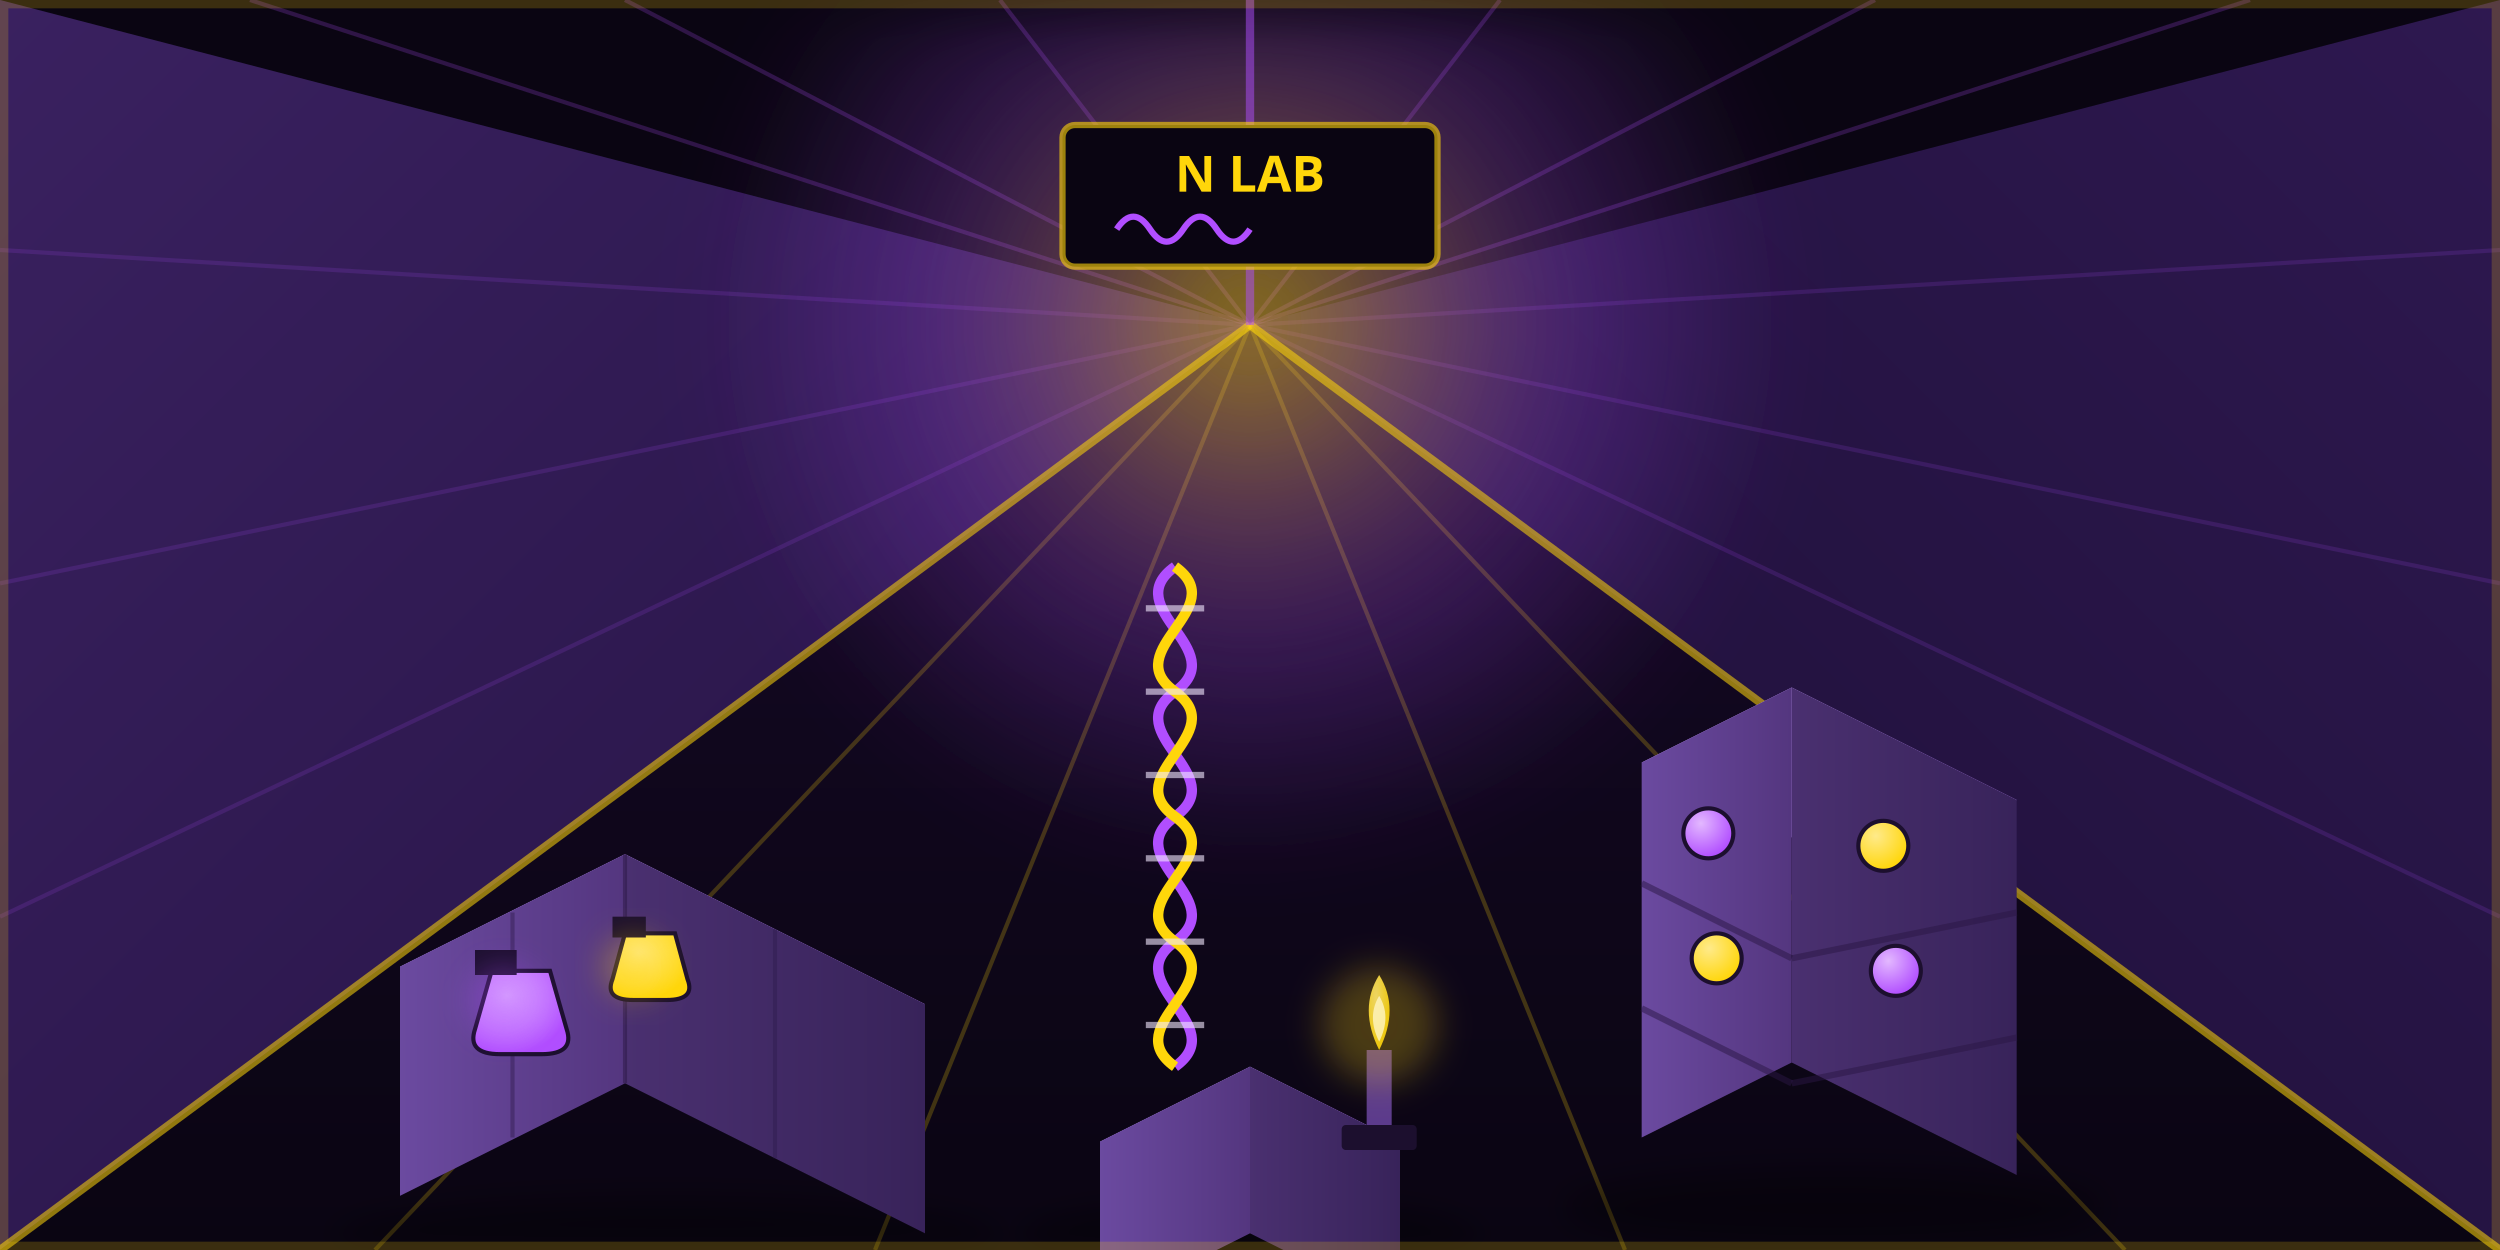
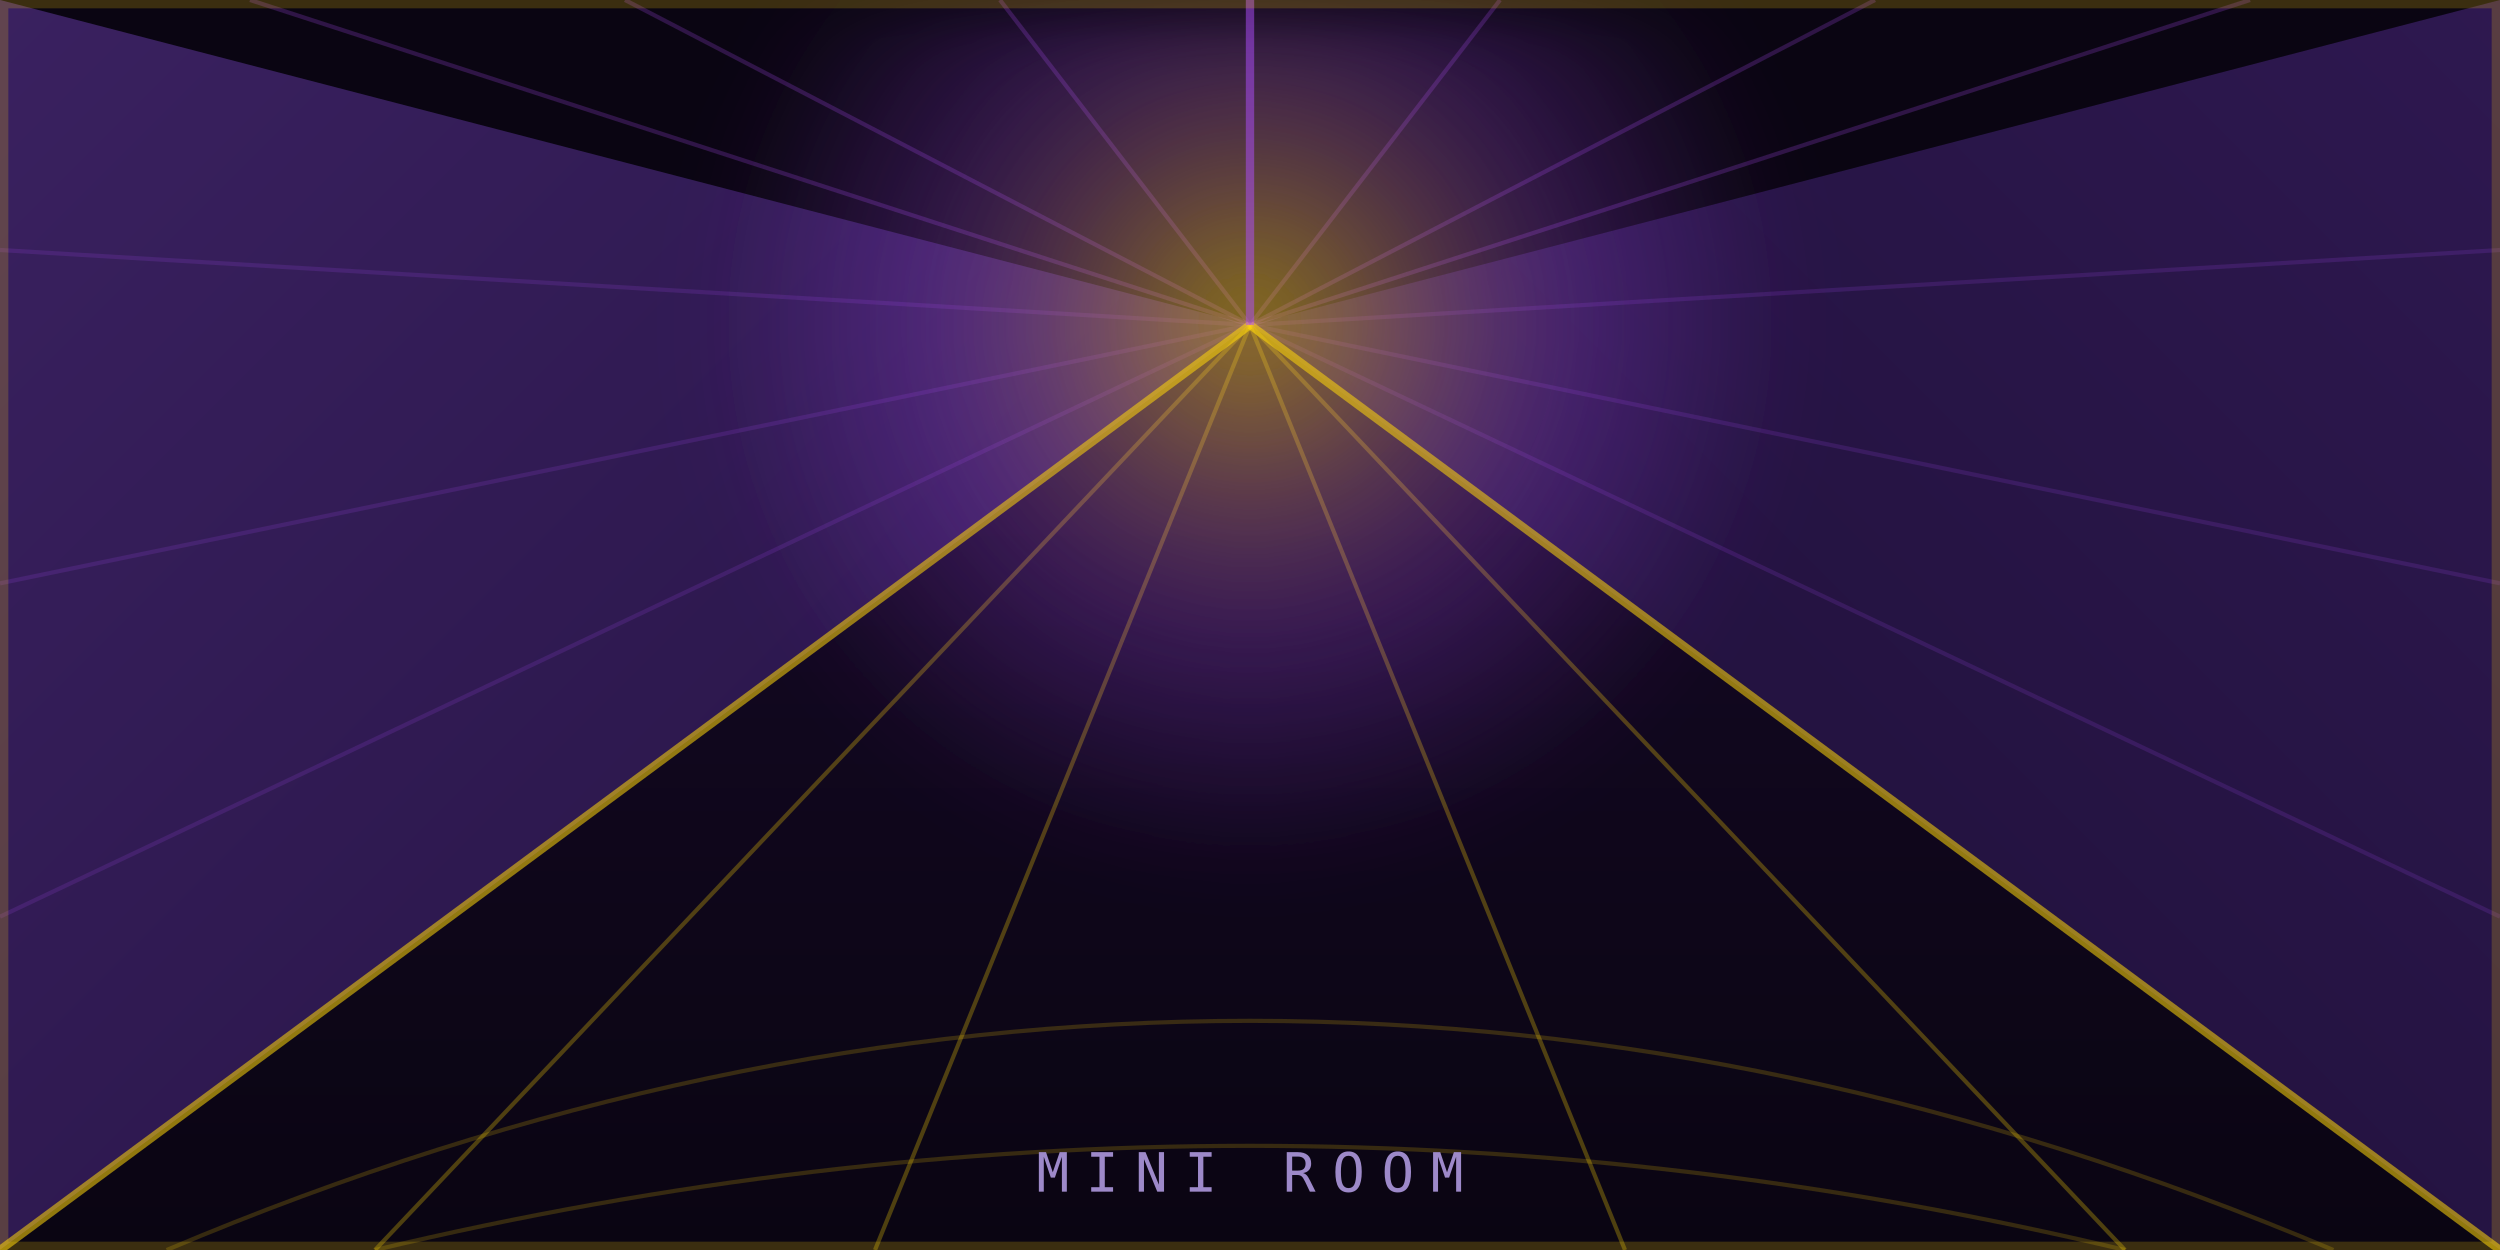
<svg xmlns="http://www.w3.org/2000/svg" viewBox="0 0 600 300">
  <defs>
    <linearGradient id="wallL" x1="0" y1="0" x2="1" y2="1">
      <stop offset="0%" stop-color="#3A2160" />
      <stop offset="100%" stop-color="#241242" />
    </linearGradient>
    <linearGradient id="wallR" x1="1" y1="0" x2="0" y2="1">
      <stop offset="0%" stop-color="#2E1850" />
      <stop offset="100%" stop-color="#1C0F35" />
    </linearGradient>
    <linearGradient id="floor" x1="0" y1="0" x2="0" y2="1">
      <stop offset="0%" stop-color="#150826" />
      <stop offset="100%" stop-color="#0A0512" />
    </linearGradient>
    <radialGradient id="apexGlow" cx="50%" cy="50%" r="50%">
      <stop offset="0%" stop-color="#FFD60A" stop-opacity="0.55" />
      <stop offset="60%" stop-color="#B14EFF" stop-opacity="0.22" />
      <stop offset="100%" stop-color="#B14EFF" stop-opacity="0" />
    </radialGradient>
    <filter id="soft" x="-50%" y="-50%" width="200%" height="200%">
      <feGaussianBlur stdDeviation="10" />
    </filter>
-     <filter id="soft2" x="-50%" y="-50%" width="200%" height="200%">
-       <feGaussianBlur stdDeviation="4" />
-     </filter>
-     <linearGradient id="topFace" x1="0" y1="0" x2="1" y2="1">
-       <stop offset="0%" stop-color="#C9A6FF" />
-       <stop offset="100%" stop-color="#A876E8" />
-     </linearGradient>
-     <linearGradient id="leftFace" x1="0" y1="0" x2="1" y2="0">
-       <stop offset="0%" stop-color="#6B4AA0" />
-       <stop offset="100%" stop-color="#54367F" />
-     </linearGradient>
-     <linearGradient id="rightFace" x1="0" y1="0" x2="1" y2="0">
-       <stop offset="0%" stop-color="#4A3070" />
-       <stop offset="100%" stop-color="#38235A" />
-     </linearGradient>
-     <radialGradient id="liquidYellow" cx="35%" cy="30%" r="70%">
-       <stop offset="0%" stop-color="#FFEA8A" />
-       <stop offset="100%" stop-color="#FFD60A" />
-     </radialGradient>
-     <radialGradient id="liquidPurple" cx="35%" cy="30%" r="70%">
-       <stop offset="0%" stop-color="#E3B8FF" />
-       <stop offset="100%" stop-color="#B14EFF" />
-     </radialGradient>
  </defs>
  <rect width="600" height="300" fill="#0A0512" />
  <polygon points="0,0 300,78 0,300" fill="url(#wallL)" />
  <polygon points="600,0 300,78 600,300" fill="url(#wallR)" />
  <polygon points="300,78 0,300 600,300" fill="url(#floor)" />
  <g stroke="#B14EFF" stroke-opacity="0.22" stroke-width="1">
    <line x1="60" y1="0" x2="300" y2="78" />
    <line x1="150" y1="0" x2="300" y2="78" />
    <line x1="240" y1="0" x2="300" y2="78" />
    <line x1="360" y1="0" x2="300" y2="78" />
    <line x1="450" y1="0" x2="300" y2="78" />
    <line x1="540" y1="0" x2="300" y2="78" />
  </g>
  <g stroke="#B14EFF" stroke-opacity="0.15" stroke-width="1">
    <line x1="0" y1="60" x2="300" y2="78" />
    <line x1="0" y1="140" x2="300" y2="78" />
    <line x1="0" y1="220" x2="300" y2="78" />
    <line x1="600" y1="60" x2="300" y2="78" />
    <line x1="600" y1="140" x2="300" y2="78" />
    <line x1="600" y1="220" x2="300" y2="78" />
  </g>
-   <g stroke="#FFD60A" stroke-opacity="0.22" stroke-width="1">
+   <g stroke="#FFD60A" stroke-opacity="0.28" stroke-width="1">
    <line x1="90" y1="300" x2="300" y2="78" />
    <line x1="210" y1="300" x2="300" y2="78" />
    <line x1="390" y1="300" x2="300" y2="78" />
    <line x1="510" y1="300" x2="300" y2="78" />
+   </g>
+   <g stroke="#FFD60A" stroke-opacity="0.18" stroke-width="1" fill="none">
+     <path d="M 90 300 Q 300 250 510 300" />
+     <path d="M 40 300 Q 300 190 560 300" />
  </g>
  <circle cx="300" cy="78" r="130" fill="url(#apexGlow)" filter="url(#soft)" />
  <g stroke="#FFD60A" stroke-opacity="0.55" stroke-width="2" fill="none">
    <line x1="300" y1="78" x2="0" y2="300" />
    <line x1="300" y1="78" x2="600" y2="300" />
  </g>
  <line x1="300" y1="0" x2="300" y2="78" stroke="#B14EFF" stroke-opacity="0.5" stroke-width="2" />
-   <g>
-     <rect x="255" y="30" width="90" height="34" rx="3" fill="#0A0512" stroke="#FFD60A" stroke-opacity="0.6" stroke-width="1.5" />
-     <text x="300" y="46" text-anchor="middle" font-family="'Trebuchet MS', sans-serif" font-weight="700" font-size="12" fill="#FFD60A">N LAB</text>
-     <path d="M 268 55 q 4 -6 8 0 q 4 6 8 0 q 4 -6 8 0 q 4 6 8 0" stroke="#B14EFF" stroke-width="1.5" fill="none" />
-   </g>
-   <ellipse cx="160" cy="298" rx="80" ry="10" fill="#000" opacity="0.35" filter="url(#soft2)" />
-   <polygon points="150,205 96,232 168,268 222,241" fill="url(#topFace)" />
-   <polygon points="150,260 96,287 96,232 150,205" fill="url(#leftFace)" />
-   <polygon points="150,260 222,296 222,241 150,205" fill="url(#rightFace)" />
-   <line x1="150" y1="260" x2="150" y2="205" stroke="#2A1745" stroke-opacity="0.5" stroke-width="1" />
-   <line x1="123" y1="273" x2="123" y2="219" stroke="#2A1745" stroke-opacity="0.4" stroke-width="1" />
-   <line x1="186" y1="278" x2="186" y2="223" stroke="#2A1745" stroke-opacity="0.35" stroke-width="1" />
-   <g>
-     <path d="M 118 233 l -4 14 q -2 6 6 6 h 10 q 8 0 6 -6 l -4 -14 z" fill="url(#liquidPurple)" stroke="#1C0F2E" stroke-width="1" />
-     <rect x="114" y="228" width="10" height="6" fill="#1C0F2E" />
-     <path d="M 150 224 l -3 11 q -2 5 5 5 h 8 q 7 0 5 -5 l -3 -11 z" fill="url(#liquidYellow)" stroke="#1C0F2E" stroke-width="1" />
-     <rect x="147" y="220" width="8" height="5" fill="#1C0F2E" />
-     <circle cx="121" cy="240" r="8" fill="#B14EFF" opacity="0.35" filter="url(#soft2)" />
-     <circle cx="152" cy="232" r="7" fill="#FFD60A" opacity="0.35" filter="url(#soft2)" />
-   </g>
-   <ellipse cx="440" cy="290" rx="65" ry="9" fill="#000" opacity="0.35" filter="url(#soft2)" />
-   <polygon points="430,165 394,183 448,210 484,192" fill="url(#topFace)" />
-   <polygon points="430,255 394,273 394,183 430,165" fill="url(#leftFace)" />
-   <polygon points="430,255 484,282 484,192 430,165" fill="url(#rightFace)" />
-   <g stroke="#2A1745" stroke-opacity="0.5" stroke-width="1.5">
-     <line x1="394" y1="212" x2="430" y2="230" />
-     <line x1="430" y1="230" x2="484" y2="219" />
-     <line x1="394" y1="242" x2="430" y2="260" />
-     <line x1="430" y1="260" x2="484" y2="249" />
-   </g>
-   <circle cx="410" cy="200" r="6" fill="url(#liquidPurple)" stroke="#1C0F2E" stroke-width="1" />
-   <circle cx="452" cy="203" r="6" fill="url(#liquidYellow)" stroke="#1C0F2E" stroke-width="1" />
-   <circle cx="412" cy="230" r="6" fill="url(#liquidYellow)" stroke="#1C0F2E" stroke-width="1" />
-   <circle cx="455" cy="233" r="6" fill="url(#liquidPurple)" stroke="#1C0F2E" stroke-width="1" />
-   <ellipse cx="300" cy="298" rx="55" ry="9" fill="#000" opacity="0.4" filter="url(#soft2)" />
-   <polygon points="300,256 264,274 300,292 336,274" fill="url(#topFace)" />
-   <polygon points="300,296 264,314 264,274 300,256" fill="url(#leftFace)" />
-   <polygon points="300,296 336,314 336,274 300,256" fill="url(#rightFace)" />
-   <g transform="translate(282,150)">
-     <path d="M 0 106 C 14 96 -14 86 0 76 C 14 66 -14 56 0 46 C 14 36 -14 26 0 16 C 14 6 -14 -4 0 -14" stroke="#B14EFF" stroke-width="2.5" fill="none" />
-     <path d="M 0 106 C -14 96 14 86 0 76 C -14 66 14 56 0 46 C -14 36 14 26 0 16 C -14 6 14 -4 0 -14" stroke="#FFD60A" stroke-width="2.5" fill="none" />
-     <g stroke="#F3EAFF" stroke-opacity="0.6" stroke-width="1.5">
-       <line x1="-7" y1="96" x2="7" y2="96" />
-       <line x1="7" y1="76" x2="-7" y2="76" />
-       <line x1="-7" y1="56" x2="7" y2="56" />
-       <line x1="7" y1="36" x2="-7" y2="36" />
-       <line x1="-7" y1="16" x2="7" y2="16" />
-       <line x1="7" y1="-4" x2="-7" y2="-4" />
-     </g>
-   </g>
-   <g>
-     <rect x="322" y="270" width="18" height="6" rx="1" fill="#1C0F2E" />
-     <rect x="328" y="252" width="6" height="18" fill="#5C3B8C" />
-     <path d="M 331 252 q -5 -10 0 -18 q 5 8 0 18 z" fill="url(#liquidYellow)" opacity="0.9" />
-     <path d="M 331 250 q -3 -6 0 -11 q 3 5 0 11 z" fill="#fff" opacity="0.8" />
-     <circle cx="331" cy="246" r="14" fill="#FFD60A" opacity="0.25" filter="url(#soft2)" />
-   </g>
+   <text x="300" y="286" text-anchor="middle" font-family="monospace" font-size="13" letter-spacing="4" fill="#9D89C9">MINI ROOM</text>
  <rect x="1" y="1" width="598" height="298" fill="none" stroke="#FFD60A" stroke-opacity="0.2" stroke-width="2" />
</svg>
